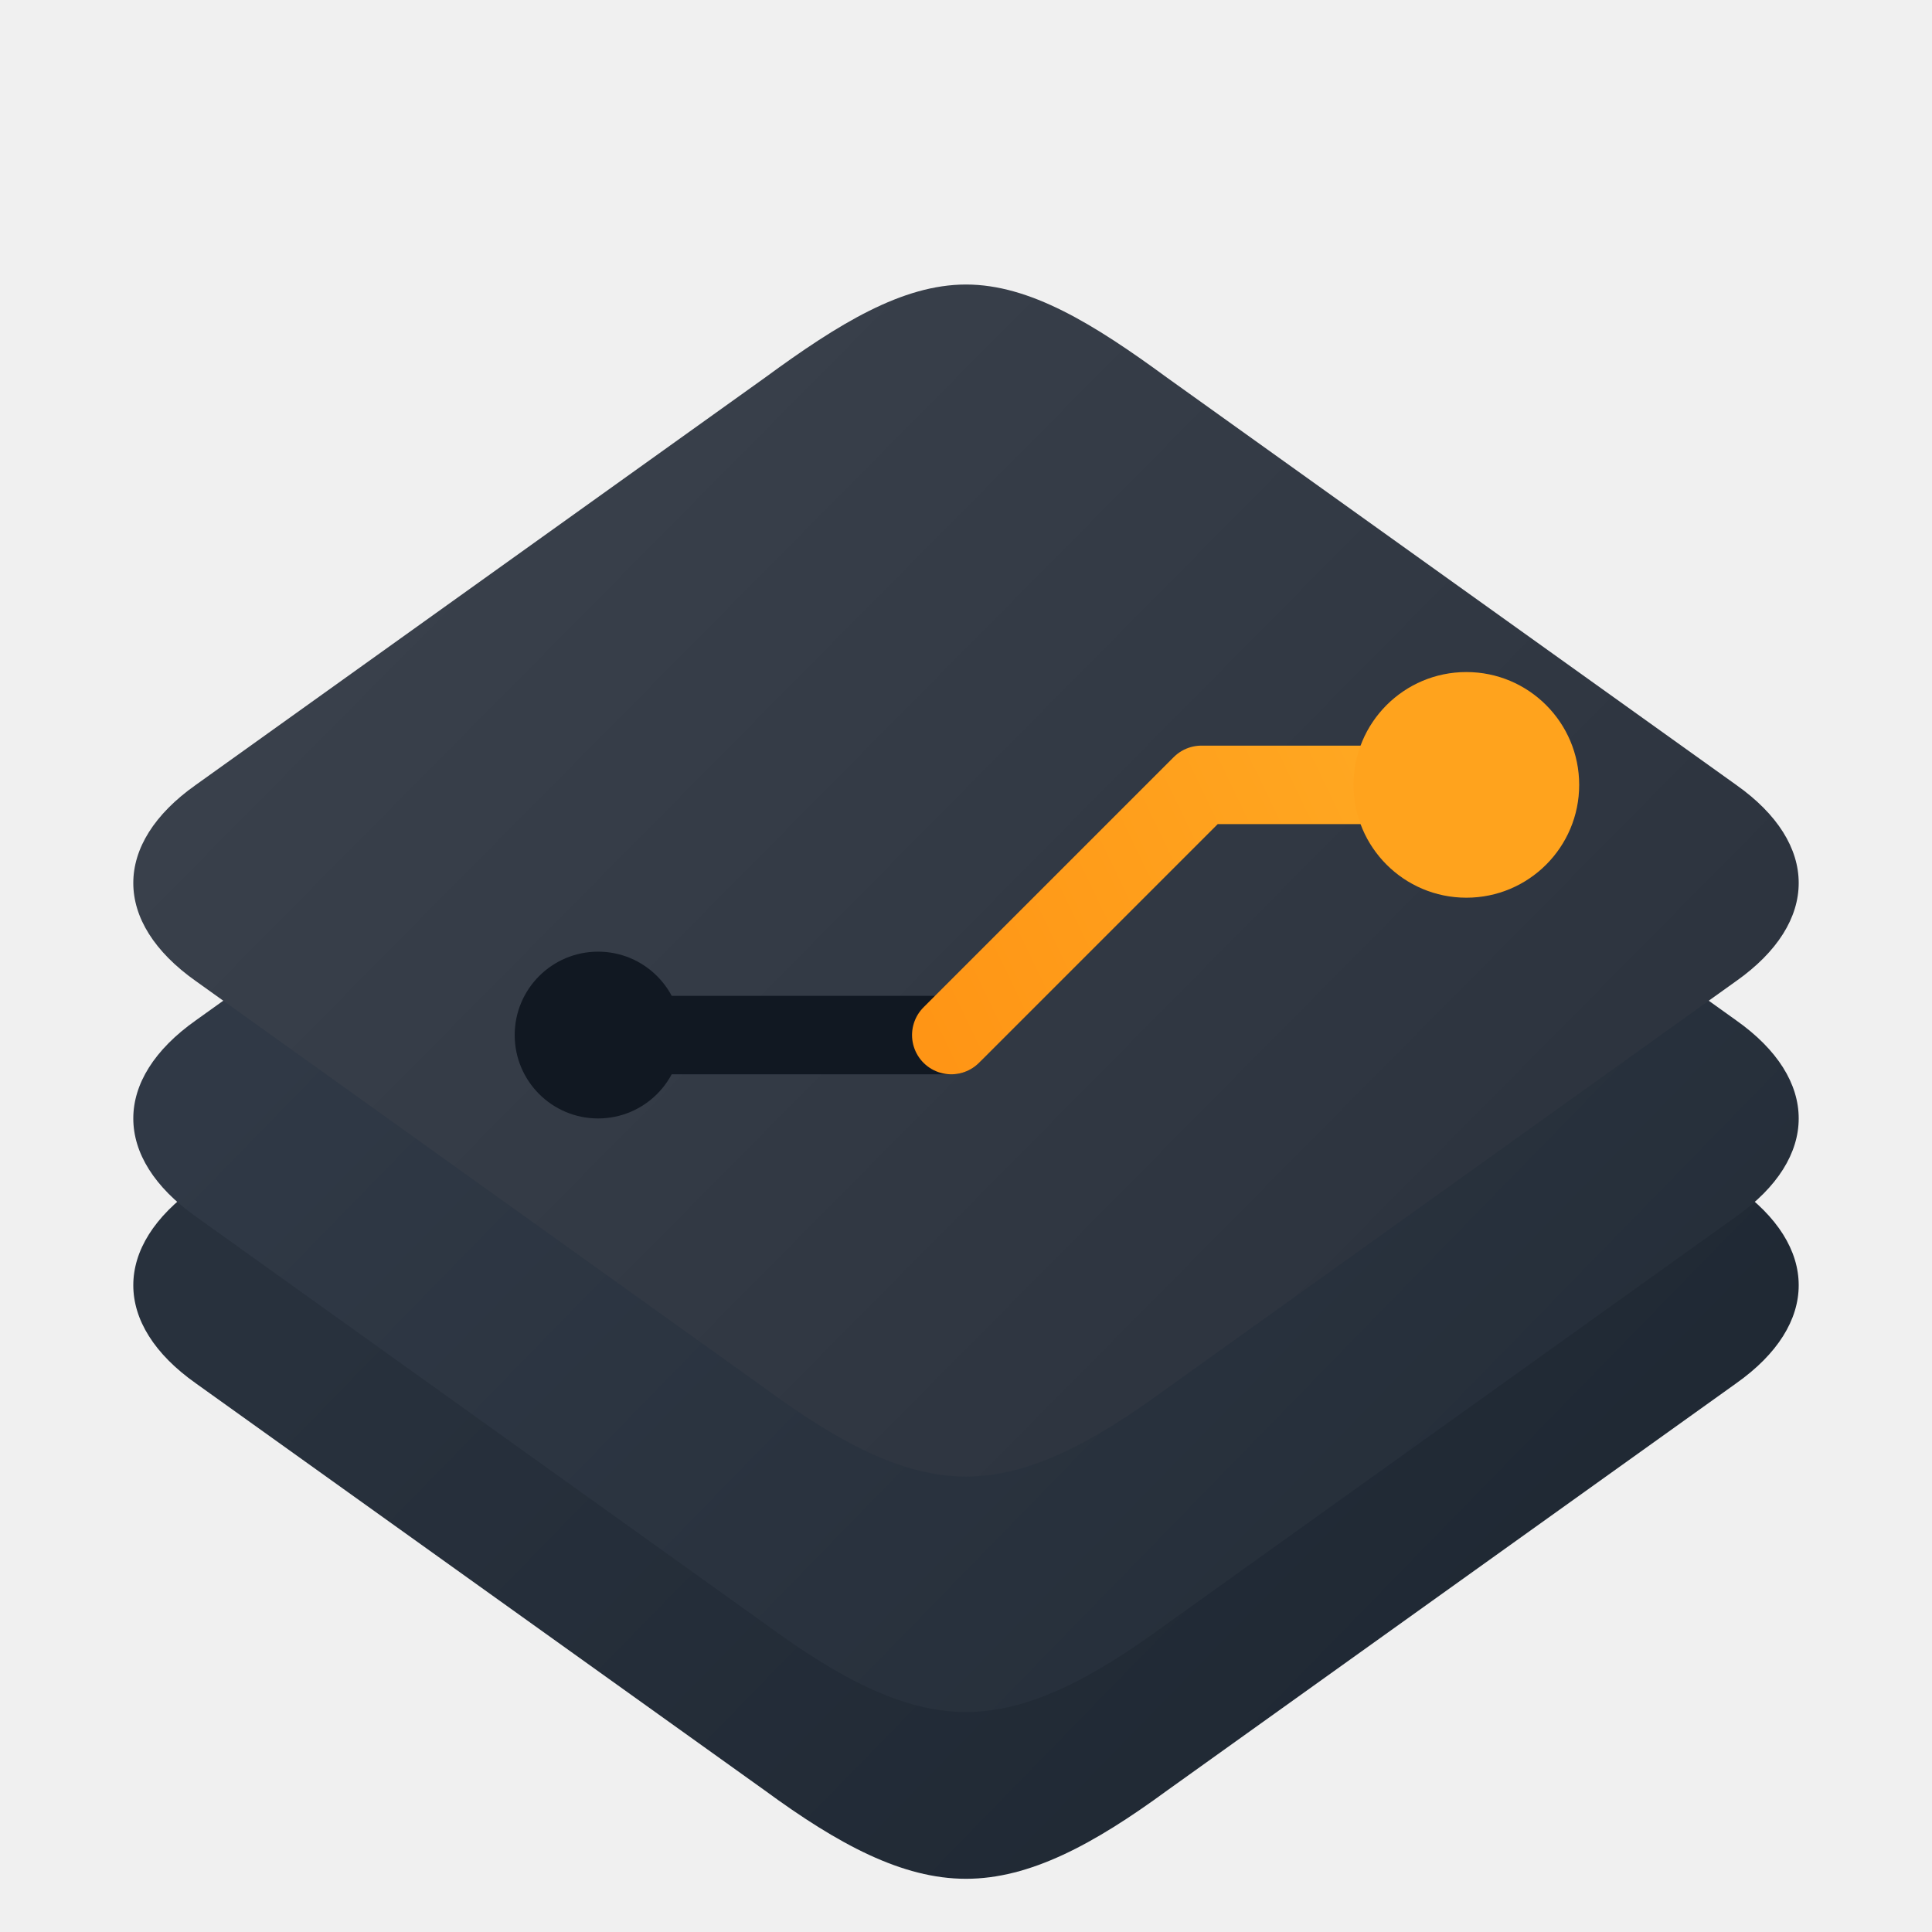
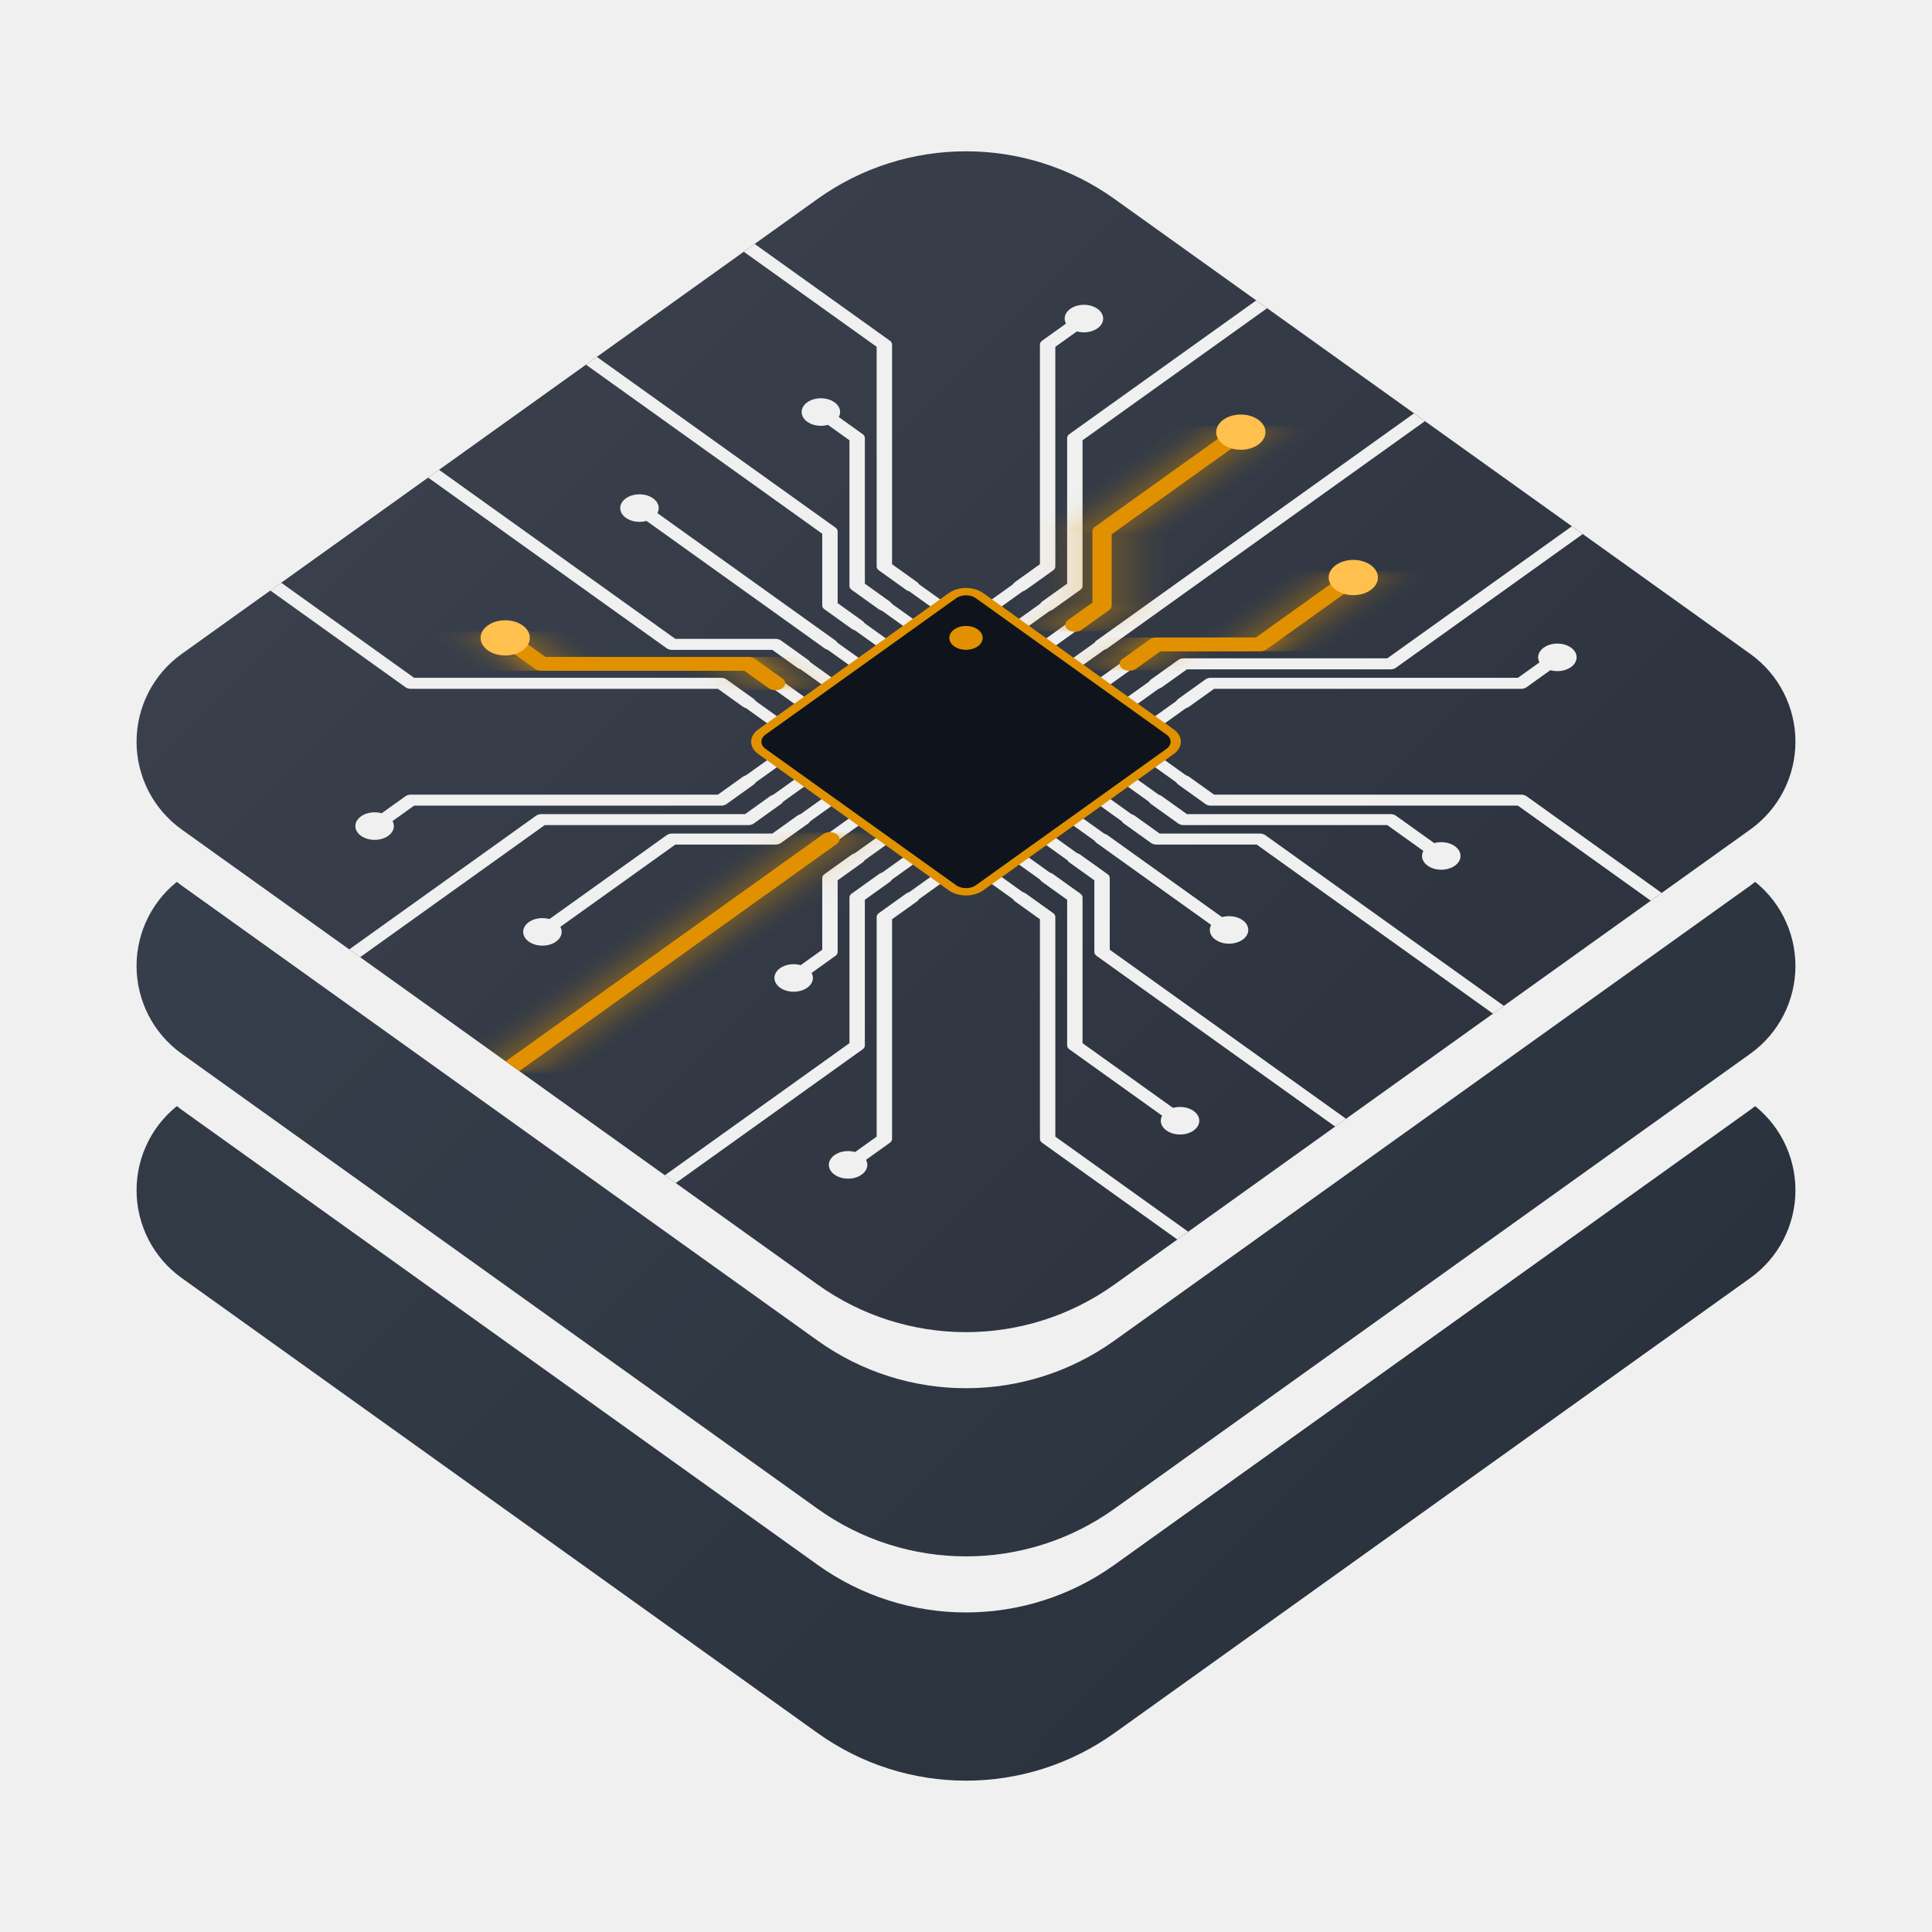
<svg xmlns="http://www.w3.org/2000/svg" viewBox="0 0 512 512" role="img" aria-labelledby="title desc">
  <defs>
    <linearGradient id="topLayer" x1="153" y1="145" x2="353" y2="343" gradientUnits="userSpaceOnUse">
      <stop offset="0" stop-color="#3a414c" />
      <stop offset="1" stop-color="#2c333e" />
    </linearGradient>
-     <linearGradient id="midLayer" x1="151" y1="192" x2="354" y2="390" gradientUnits="userSpaceOnUse">
-       <stop offset="0" stop-color="#303946" />
-       <stop offset="1" stop-color="#242d38" />
+     <linearGradient id="midLayer" x1="151" y1="196.71" x2="354" y2="394.71" gradientUnits="userSpaceOnUse">
+       <stop offset="0" stop-color="#353e4a" />
+       <stop offset="1" stop-color="#2a323d" />
    </linearGradient>
-     <linearGradient id="lowLayer" x1="151" y1="226" x2="354" y2="424" gradientUnits="userSpaceOnUse">
-       <stop offset="0" stop-color="#28313d" />
-       <stop offset="1" stop-color="#1d2631" />
+     <linearGradient id="lowLayer" x1="151" y1="242.43" x2="354" y2="440.43" gradientUnits="userSpaceOnUse">
+       <stop offset="0" stop-color="#323a46" />
+       <stop offset="1" stop-color="#272f3a" />
    </linearGradient>
-     <linearGradient id="route" x1="249" y1="279" x2="374" y2="219" gradientUnits="userSpaceOnUse">
-       <stop offset="0" stop-color="#ff9515" />
-       <stop offset="1" stop-color="#ffad25" />
-     </linearGradient>
-     <path id="slab" d="M256 124c13 0 26 8 41 19l116 83c17 12 17 28 0 40l-116 83c-15 11-28 18-41 18s-26-7-41-18L99 266c-17-12-17-28 0-40l116-83c15-11 28-19 41-19Z" />
+     <path id="slab" d="M225.74 135.35A52 52 0 0 1 286.26 135.35L415.89 228.11A22 22 0 0 1 415.89 263.89L286.26 356.65A52 52 0 0 1 225.74 356.65L96.11 263.89A22 22 0 0 1 96.11 228.11Z" />
+     <mask id="gapBelowTop" maskUnits="userSpaceOnUse" x="0" y="0" width="512" height="600">
+       <rect width="512" height="600" fill="#fff" />
+       <g fill="#000">
+         <use href="#slab" />
+         <use href="#slab" transform="translate(0 11.43)" />
+         <rect x="86" y="246" width="340" height="11.43" />
+       </g>
+     </mask>
+     <mask id="gapBelowMid" maskUnits="userSpaceOnUse" x="0" y="0" width="512" height="600">
+       <rect width="512" height="600" fill="#fff" />
+       <g fill="#000">
+         <use href="#slab" transform="translate(0 45.71)" />
+         <use href="#slab" transform="translate(0 57.14)" />
+         <rect x="86" y="291.71" width="340" height="11.43" />
+       </g>
+     </mask>
+     <clipPath id="faceClip">
+       <use href="#slab" />
+     </clipPath>
+     <mask id="traceCuts" maskUnits="userSpaceOnUse" x="0" y="0" width="512" height="600">
+       <rect width="512" height="600" fill="#fff" />
+       <g clip-path="url(#faceClip)">
+         <g transform="matrix(0.9245 -0.6615 0.9245 0.6615 256 246)">
+           <g fill="none" stroke="#000" stroke-width="2.4" stroke-linecap="round" stroke-linejoin="round">
+             <g transform="rotate(0)">
+               <path d="M30 -18H36L70.2 -52.2H78.2" />
+               <path d="M30 -12H36L58.8 -34.8H100" />
+               <path d="M30 0H36L36 0H100" />
+               <path d="M30 12H36L58.8 34.8H100" />
+               <path d="M30 18H36L70.2 52.2H78.2" />
+             </g>
+             <g transform="rotate(90)">
+               <path d="M30 -18H36L70.2 -52.2H100" />
+               <path d="M30 -12H36L58.8 -34.8H70" />
+               <path d="M30 -6H36L47.4 -17.4H100" />
+               <path d="M30 0H36L36 0H58" />
+               <path d="M30 6H36L47.4 17.4H100" />
+               <path d="M30 12H36L58.8 34.8H82" />
+               <path d="M30 18H36L70.2 52.2H100" />
+             </g>
+             <g transform="rotate(180)">
+               <path d="M30 -18H36L70.2 -52.2H78.2" />
+               <path d="M30 -12H36L58.8 -34.8H100" />
+               <path d="M30 -6H36L47.4 -17.4H55.4" />
+               <path d="M30 6H36L47.4 17.4H76" />
+               <path d="M30 12H36L58.8 34.8H100" />
+               <path d="M30 18H36L70.2 52.2H78.2" />
+             </g>
+             <g transform="rotate(270)">
+               <path d="M30 -18H36L70.2 -52.2H100" />
+               <path d="M30 -6H36L47.4 -17.4H100" />
+               <path d="M30 0H36L36 0H72" />
+               <path d="M30 6H36L47.4 17.4H100" />
+               <path d="M30 12H36L58.8 34.8H66.8" />
+               <path d="M30 18H36L70.2 52.2H100" />
+             </g>
+           </g>
+           <g transform="rotate(0)">
+             <circle cx="78.2" cy="-52.2" r="3" fill="#000" />
+             <circle cx="78.2" cy="52.2" r="3" fill="#000" />
+           </g>
+           <g transform="rotate(90)">
+             <circle cx="70" cy="-34.8" r="3" fill="#000" />
+             <circle cx="58" cy="0" r="3" fill="#000" />
+             <circle cx="82" cy="34.8" r="3" fill="#000" />
+           </g>
+           <g transform="rotate(180)">
+             <circle cx="78.2" cy="-52.2" r="3" fill="#000" />
+             <circle cx="55.4" cy="-17.4" r="3" fill="#000" />
+             <circle cx="76" cy="17.4" r="3" fill="#000" />
+             <circle cx="78.2" cy="52.2" r="3" fill="#000" />
+           </g>
+           <g transform="rotate(270)">
+             <circle cx="72" cy="0" r="3" fill="#000" />
+             <circle cx="66.8" cy="34.8" r="3" fill="#000" />
+           </g>
+           <g stroke="#000" stroke-width="2.16" stroke-linecap="butt">
+             <g transform="rotate(0)">
+               <path d="M24 -18H30" />
+               <path d="M24 -12H30" />
+               <path d="M24 -6H30" />
+               <path d="M24 0H30" />
+               <path d="M24 6H30" />
+               <path d="M24 12H30" />
+               <path d="M24 18H30" />
+             </g>
+             <g transform="rotate(90)">
+               <path d="M24 -18H30" />
+               <path d="M24 -12H30" />
+               <path d="M24 -6H30" />
+               <path d="M24 0H30" />
+               <path d="M24 6H30" />
+               <path d="M24 12H30" />
+               <path d="M24 18H30" />
+             </g>
+             <g transform="rotate(180)">
+               <path d="M24 -18H30" />
+               <path d="M24 -12H30" />
+               <path d="M24 -6H30" />
+               <path d="M24 0H30" />
+               <path d="M24 6H30" />
+               <path d="M24 12H30" />
+               <path d="M24 18H30" />
+             </g>
+             <g transform="rotate(270)">
+               <path d="M24 -18H30" />
+               <path d="M24 -12H30" />
+               <path d="M24 -6H30" />
+               <path d="M24 0H30" />
+               <path d="M24 6H30" />
+               <path d="M24 12H30" />
+               <path d="M24 18H30" />
+             </g>
+           </g>
+         </g>
+       </g>
+     </mask>
+     <filter id="traceGlow" x="-50%" y="-50%" width="200%" height="200%">
+       <feGaussianBlur stdDeviation="3" />
+     </filter>
  </defs>
-   <g transform="translate(256 286) scale(1.3) translate(-256 -286)">
-     <g>
-       <use href="#slab" transform="translate(0 82)" fill="url(#lowLayer)" />
-       <use href="#slab" transform="translate(0 48)" fill="url(#midLayer)" />
-       <use href="#slab" fill="url(#topLayer)" />
+   <g transform="translate(256 256) scale(1.3) translate(-256 -291.72)">
+     <g mask="url(#gapBelowMid)">
+       <use href="#slab" transform="translate(0 91.43)" fill="url(#lowLayer)" />
    </g>
-     <g fill="none" stroke-linecap="round" stroke-linejoin="round">
-       <path d="M181 277h72" stroke="#111822" stroke-width="16" />
-       <path d="M253 277 304 226h54" stroke="url(#route)" stroke-width="16" />
+     <g mask="url(#gapBelowTop)">
+       <use href="#slab" transform="translate(0 45.71)" fill="url(#midLayer)" />
    </g>
-     <circle cx="181" cy="277" r="17" fill="#111822" />
-     <circle cx="358" cy="226" r="23" fill="#ffa31d" />
+     <use href="#slab" fill="url(#topLayer)" mask="url(#traceCuts)" />
+     <g clip-path="url(#faceClip)">
+       <g transform="matrix(0.9245 -0.6615 0.9245 0.6615 256 246)">
+         <g filter="url(#traceGlow)" opacity="0.9">
+           <g fill="none" stroke="#e19100" stroke-width="3" stroke-linecap="round" stroke-linejoin="round">
+             <g transform="rotate(0)">
+               <path d="M30 -6H36L47.4 -17.4H78" />
+               <path d="M30 6H36L47.4 17.4H68" />
+             </g>
+             <g transform="rotate(180)">
+               <path d="M30 0H36L36 0H100" />
+             </g>
+             <g transform="rotate(270)">
+               <path d="M30 -12H36L58.8 -34.8H66.8" />
+             </g>
+           </g>
+         </g>
+         <g fill="none" stroke="#e19100" stroke-width="3" stroke-linecap="round" stroke-linejoin="round">
+           <g transform="rotate(0)">
+             <path d="M30 -6H36L47.4 -17.4H78" />
+             <path d="M30 6H36L47.4 17.4H68" />
+           </g>
+           <g transform="rotate(180)">
+             <path d="M30 0H36L36 0H100" />
+           </g>
+           <g transform="rotate(270)">
+             <path d="M30 -12H36L58.8 -34.8H66.8" />
+           </g>
+         </g>
+         <g transform="rotate(0)">
+           <circle cx="78" cy="-17.4" r="3.84" fill="#ffc04d" />
+           <circle cx="68" cy="17.4" r="3.84" fill="#ffc04d" />
+         </g>
+         <g transform="rotate(270)">
+           <circle cx="66.8" cy="-34.8" r="3.84" fill="#ffc04d" />
+         </g>
+         <rect x="-24" y="-24" width="48" height="48" rx="3" fill="#0f141c" stroke="#e19100" stroke-width="1.6" />
+         <circle cx="16" cy="-16" r="2.6" fill="#e19100" />
+       </g>
+     </g>
  </g>
</svg>
